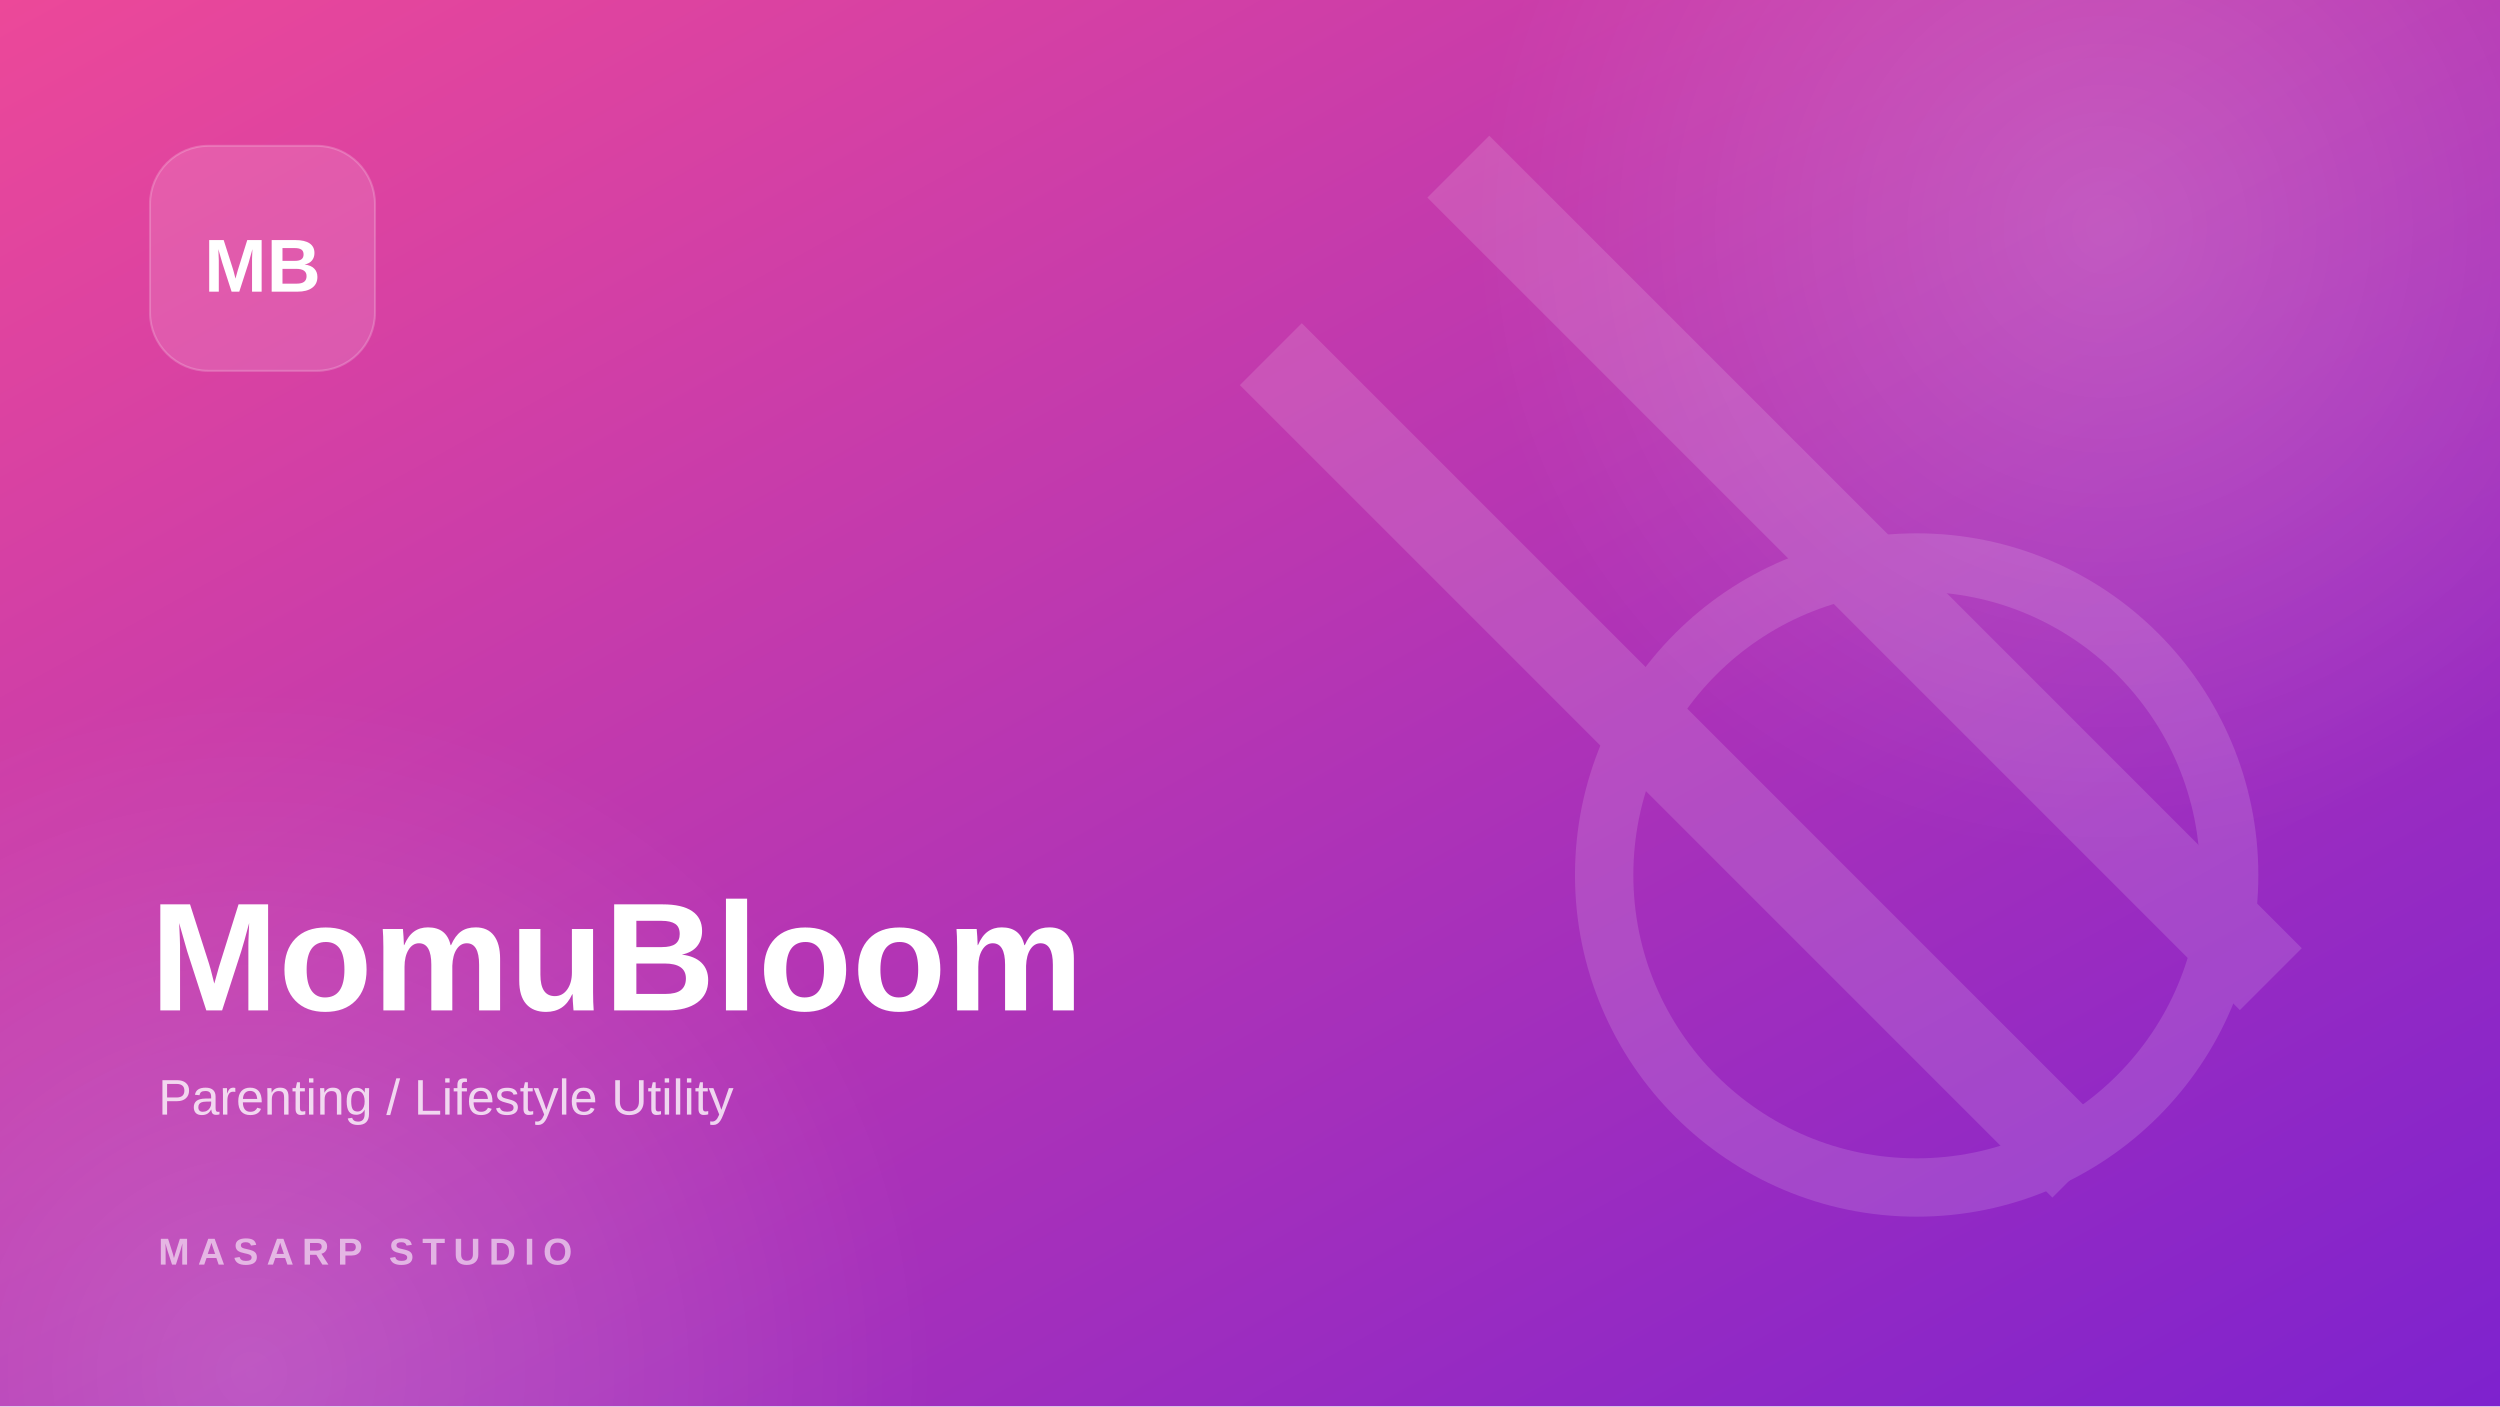
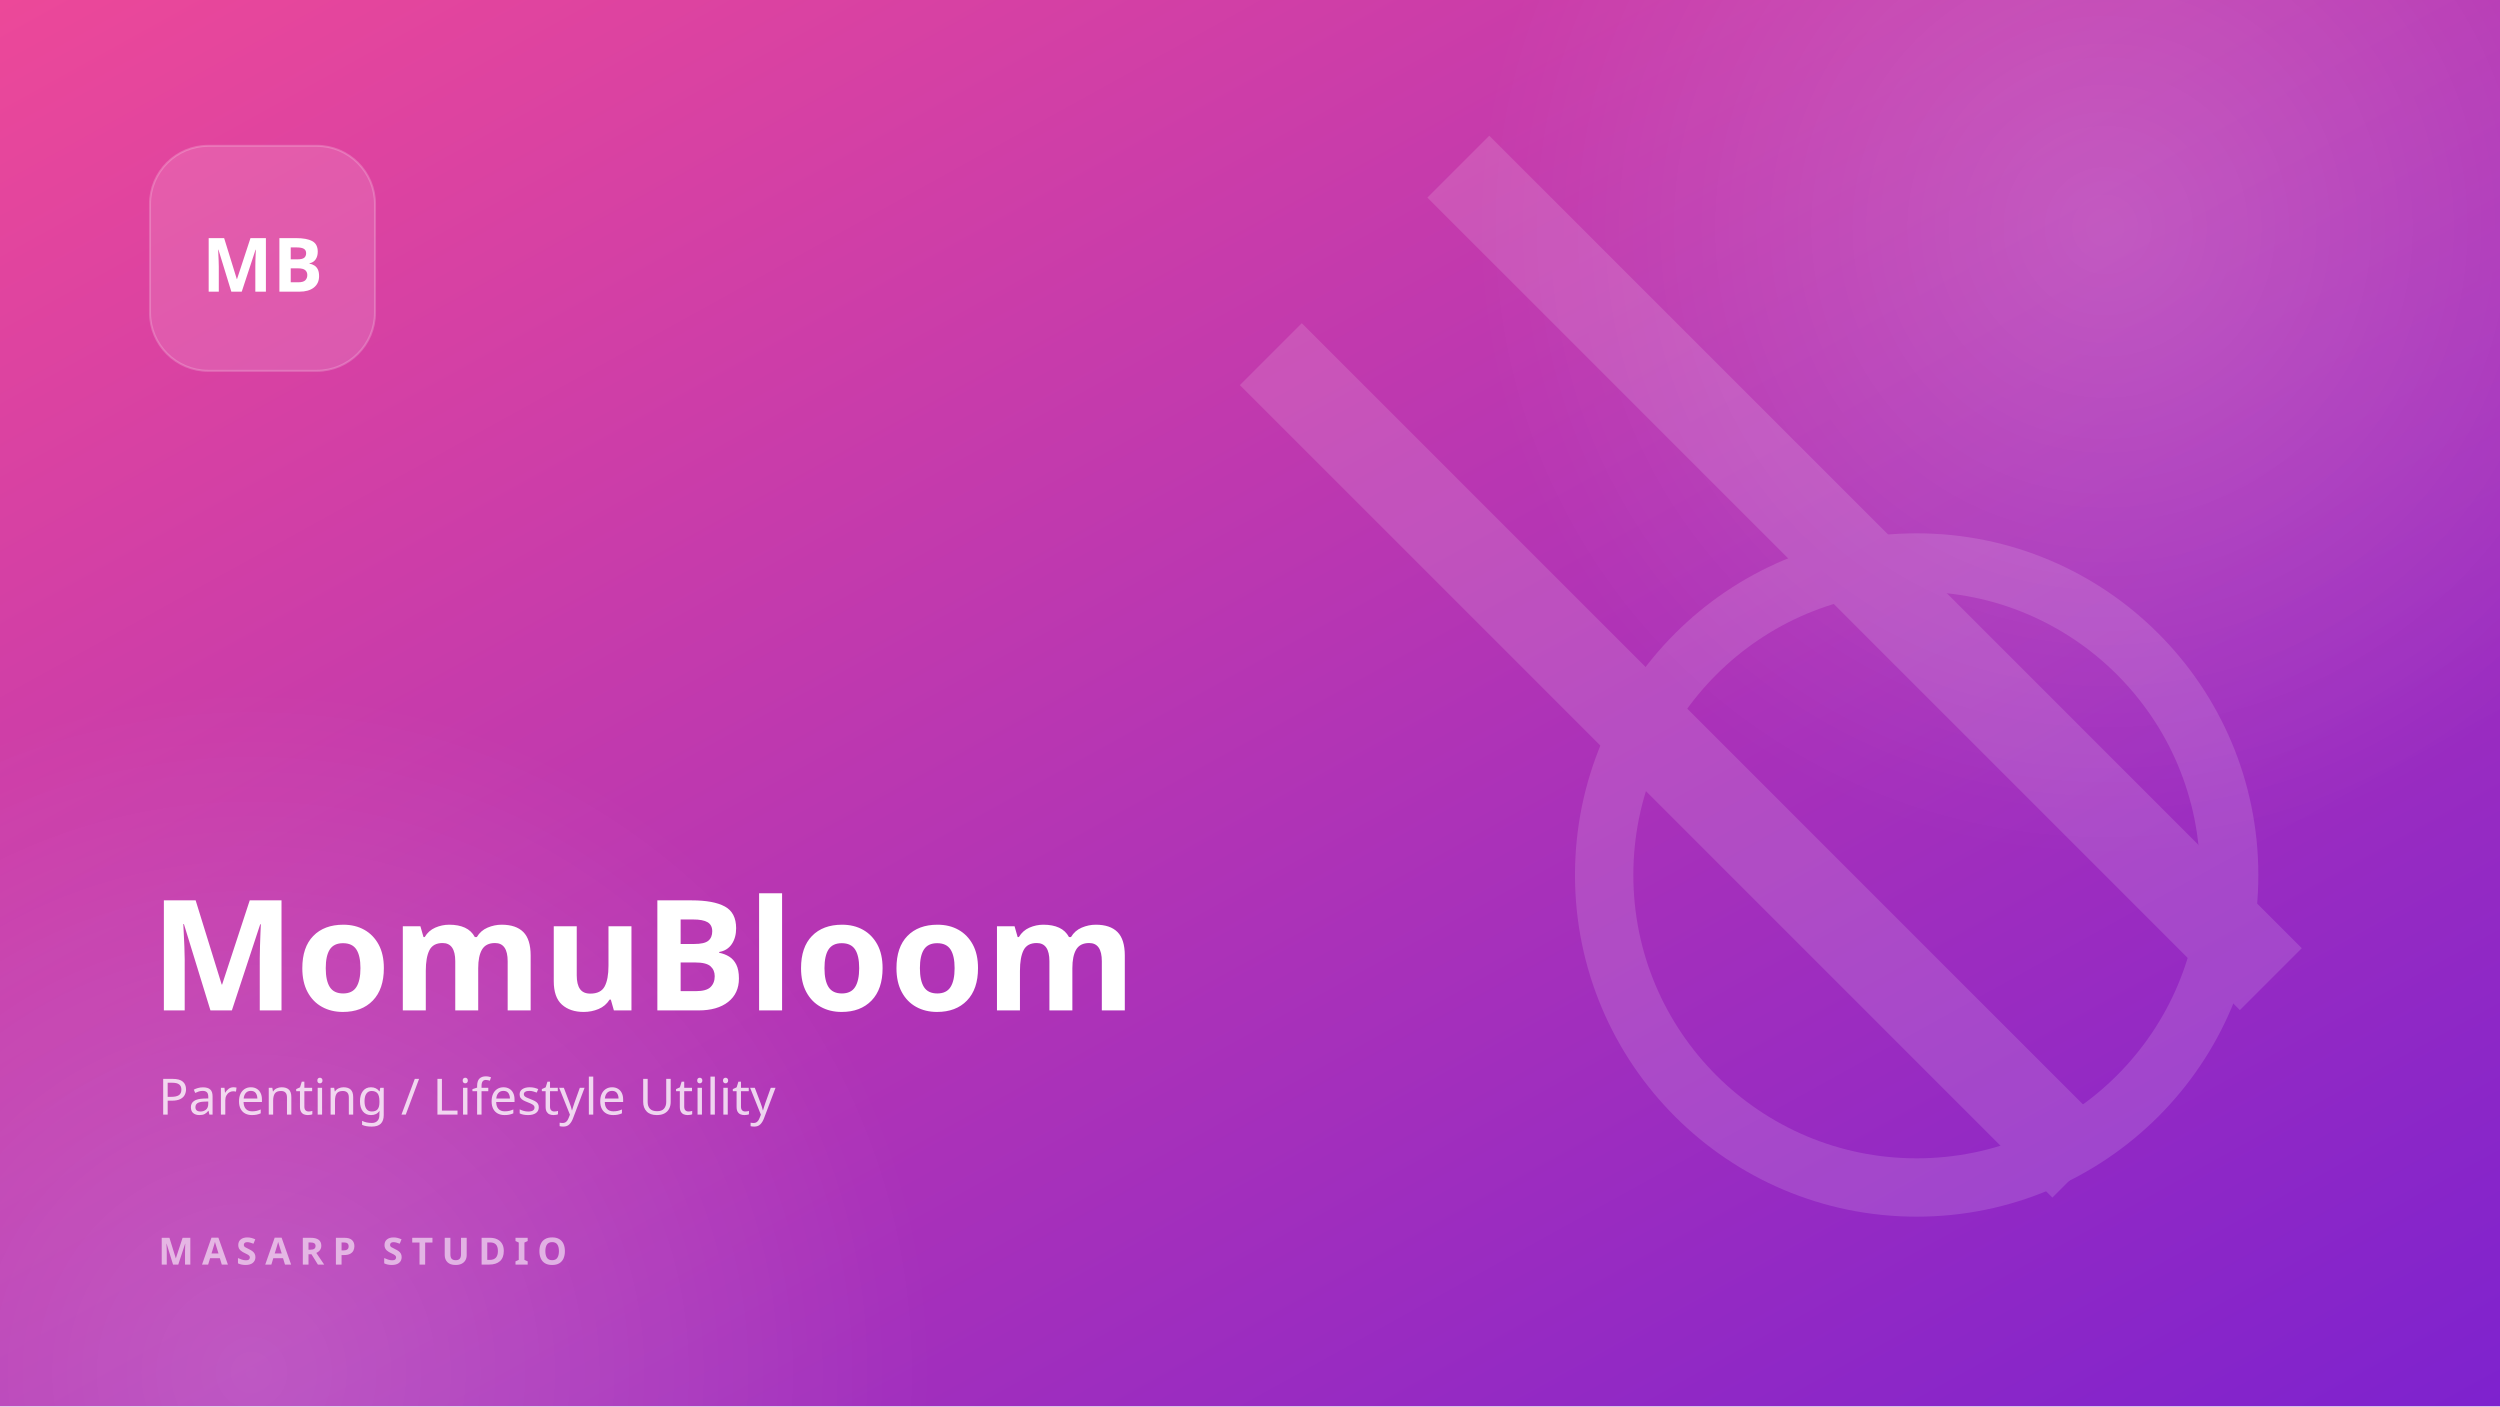
<svg xmlns="http://www.w3.org/2000/svg" viewBox="0 0 1200 675" role="img" aria-label="MomuBloom cover fallback">
  <defs>
    <linearGradient id="g" x1="0" y1="0" x2="1" y2="1">
      <stop stop-color="#ec4899" />
      <stop offset="1" stop-color="#7e22ce" />
    </linearGradient>
    <radialGradient id="r">
      <stop stop-color="#fff" stop-opacity=".18" />
      <stop offset="1" stop-color="#fff" stop-opacity="0" />
    </radialGradient>
  </defs>
  <rect width="1200" height="675" fill="url(#g)" />
  <circle cx="1010" cy="110" r="300" fill="url(#r)" />
  <circle cx="120" cy="660" r="330" fill="url(#r)" />
  <g opacity=".14" stroke="#fff" fill="none">
    <path d="M700 80l390 390M610 170l390 390" stroke-width="42" />
    <circle cx="920" cy="420" r="150" stroke-width="28" />
  </g>
  <rect x="72" y="70" width="108" height="108" rx="28" fill="#fff" fill-opacity=".13" stroke="#fff" stroke-opacity=".2" />
-   <text x="126" y="140" text-anchor="middle" font-family="Arial,sans-serif" font-size="36" font-weight="900" fill="#fff">MB</text>
-   <text x="72" y="485" font-family="Arial,sans-serif" font-size="74" font-weight="900" fill="#fff">MomuBloom</text>
-   <text x="76" y="535" font-family="Arial,sans-serif" font-size="24" fill="#fff" fill-opacity=".78">Parenting / Lifestyle Utility</text>
-   <text x="76" y="607" font-family="Arial,sans-serif" font-size="18" font-weight="700" letter-spacing="4" fill="#fff" fill-opacity=".58">MASARP STUDIO</text>
+   <text x="126" y="140" text-anchor="middle" font-family="sans-serif" font-size="36" font-weight="900" fill="#fff">MB</text>
+   <text x="72" y="485" font-family="sans-serif" font-size="74" font-weight="900" fill="#fff">MomuBloom</text>
+   <text x="76" y="535" font-family="sans-serif" font-size="24" fill="#fff" fill-opacity=".78">Parenting / Lifestyle Utility</text>
+   <text x="76" y="607" font-family="sans-serif" font-size="18" font-weight="700" letter-spacing="4" fill="#fff" fill-opacity=".58">MASARP STUDIO</text>
</svg>
